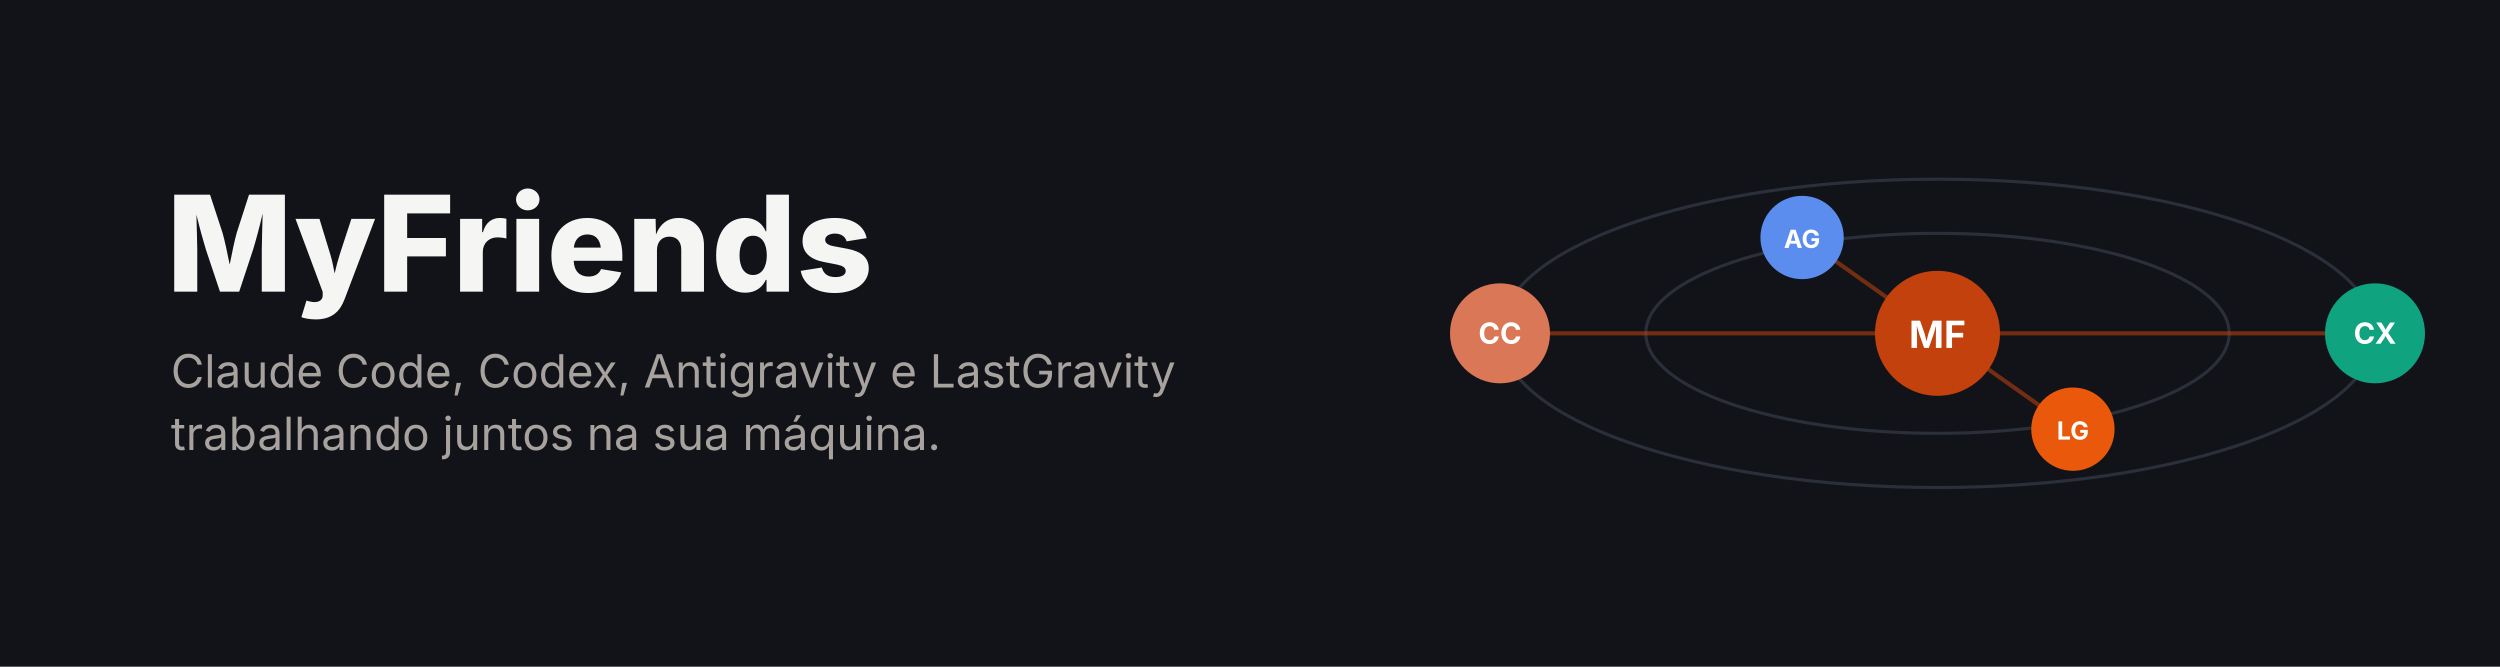
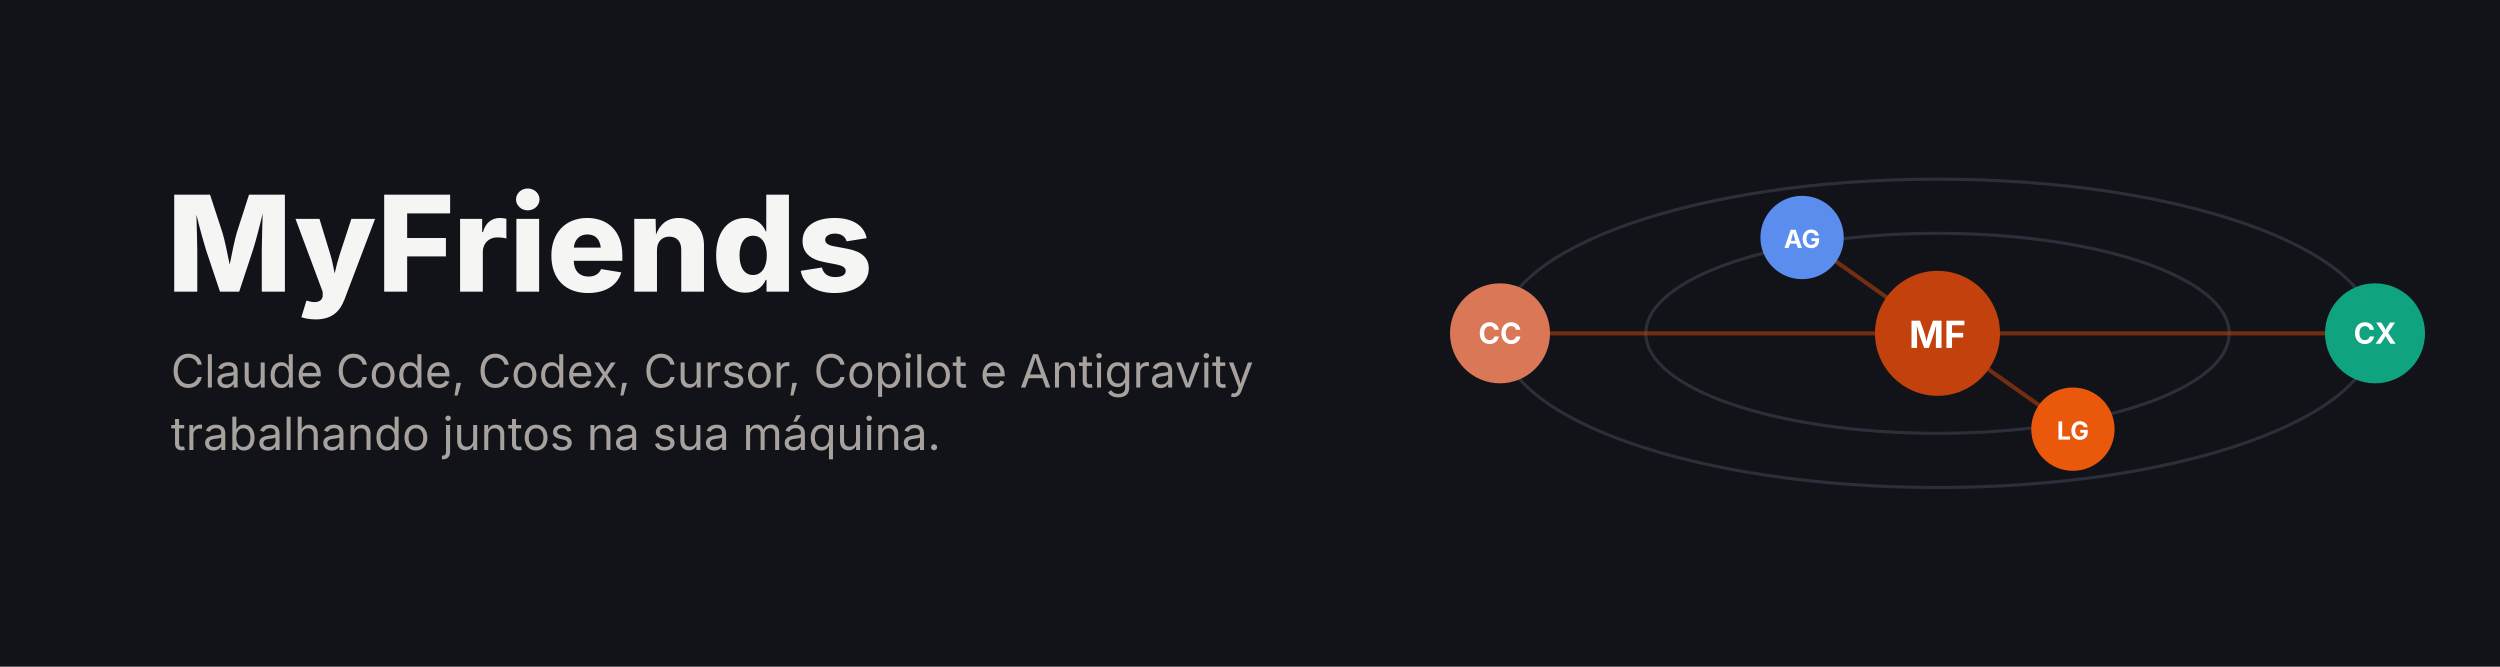
<svg xmlns="http://www.w3.org/2000/svg" width="1200" height="320" viewBox="0 0 1200 320" role="img" aria-label="MyFriends — sessões de IA trabalhando juntas">
  <rect width="1200" height="320" fill="#111318" />
  <g fill="none" stroke="#2a2f3a" stroke-width="1.5">
    <ellipse cx="930" cy="160" rx="210" ry="74" />
    <ellipse cx="930" cy="160" rx="140" ry="48" />
  </g>
  <g stroke="#c2410c" stroke-width="2" opacity=".55">
    <line x1="930" y1="160" x2="720" y2="160" />
    <line x1="930" y1="160" x2="1140" y2="160" />
    <line x1="930" y1="160" x2="865" y2="114" />
    <line x1="930" y1="160" x2="995" y2="206" />
  </g>
  <circle cx="930" cy="160" r="30" fill="#c2410c" />
  <text x="930" y="167" text-anchor="middle" font-family="Inter,Segoe UI,Helvetica,Arial,sans-serif" font-size="18" font-weight="700" fill="#fff">MF</text>
  <g font-family="Inter,Segoe UI,Helvetica,Arial,sans-serif" font-size="14" font-weight="700" text-anchor="middle">
    <circle cx="720" cy="160" r="24" fill="#d97757" />
    <text x="720" y="165" fill="#fff">CC</text>
    <circle cx="1140" cy="160" r="24" fill="#10a37f" />
    <text x="1140" y="165" fill="#fff">CX</text>
    <circle cx="865" cy="114" r="20" fill="#5b8def" />
    <text x="865" y="119" fill="#fff" font-size="12">AG</text>
    <circle cx="995" cy="206" r="20" fill="#ea580c" />
    <text x="995" y="211" fill="#fff" font-size="12">LG</text>
  </g>
  <text x="80" y="140" font-family="Inter,Segoe UI,Helvetica,Arial,sans-serif" font-size="64" font-weight="800" fill="#f5f5f4">MyFriends</text>
-   <text x="82" y="186" font-family="Inter,Segoe UI,Helvetica,Arial,sans-serif" font-size="22" fill="#a8a29e">Claude Code, Codex, Antigravity e LastGravity</text>
+   <text x="82" y="186" font-family="Inter,Segoe UI,Helvetica,Arial,sans-serif" font-size="22" fill="#a8a29e">Claude Code, Codex, Cursor, Copilot e Antigravity</text>
  <text x="82" y="216" font-family="Inter,Segoe UI,Helvetica,Arial,sans-serif" font-size="22" fill="#a8a29e">trabalhando juntos na sua máquina.</text>
</svg>
